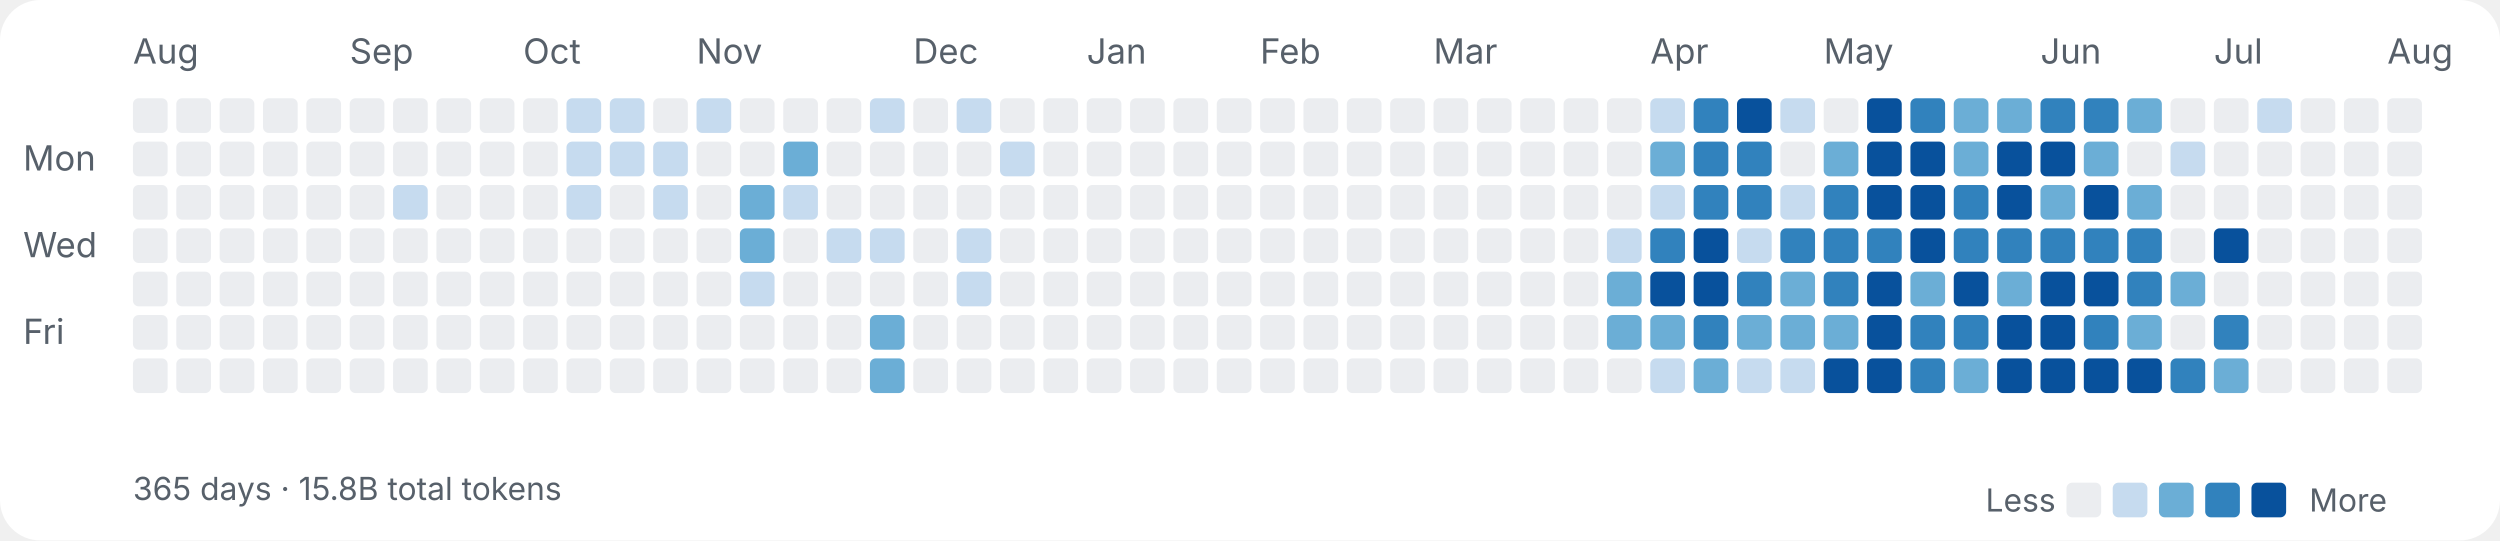
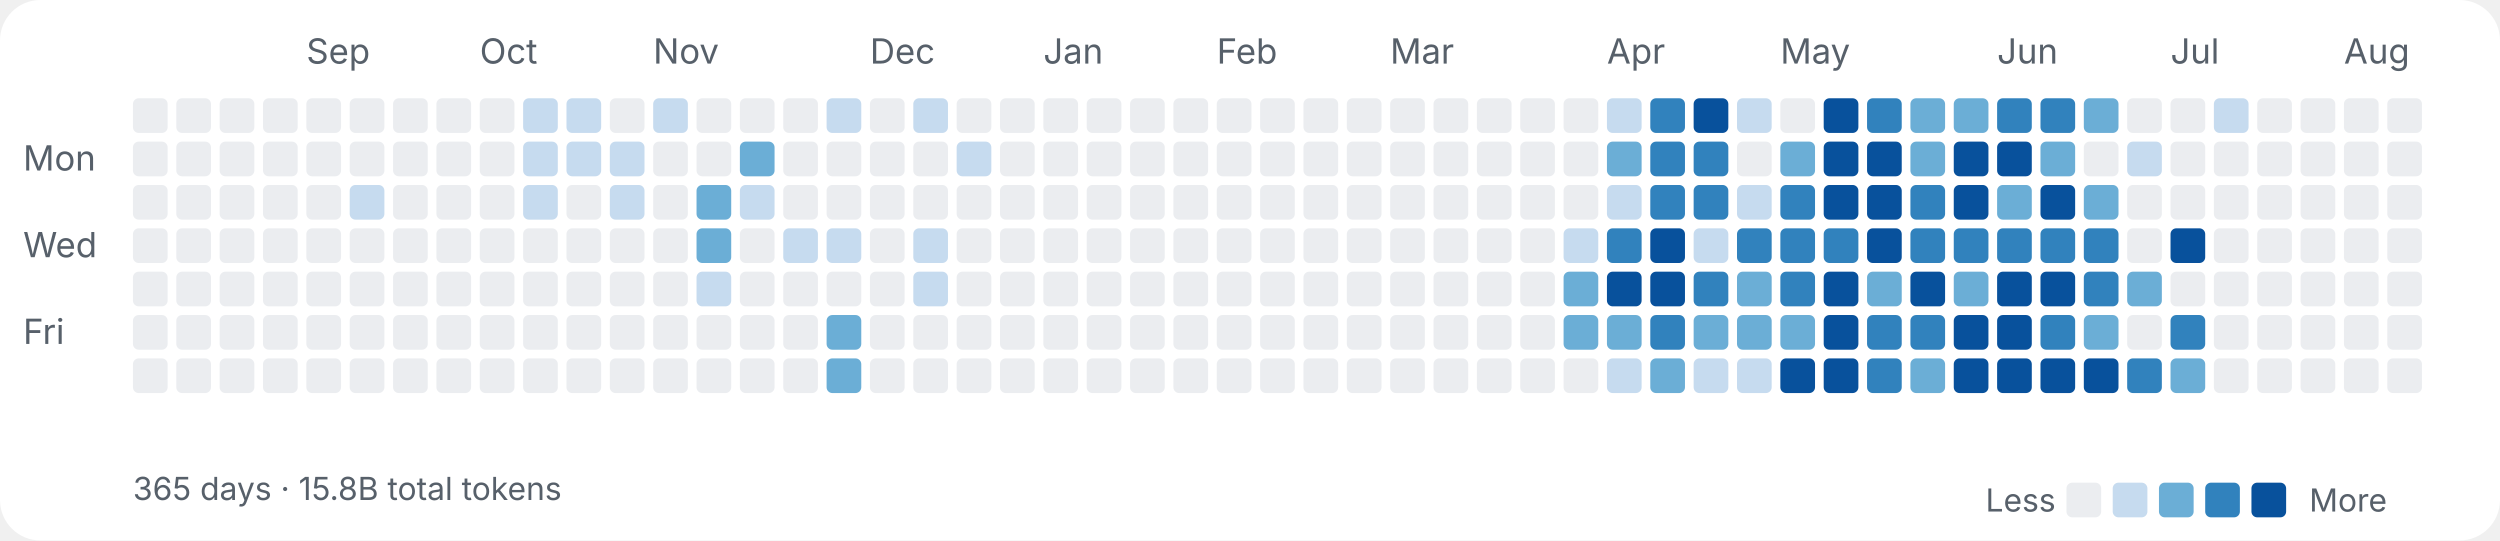
<svg xmlns="http://www.w3.org/2000/svg" width="865" height="187" viewBox="0 0 865 187" fill="none">
  <style>
.label{font:12px ui-sans-serif,system-ui,-apple-system,sans-serif;fill:#57606a}
.sub{font:11px ui-sans-serif,system-ui,-apple-system,sans-serif;fill:#57606a}
</style>
  <rect width="100%" height="100%" rx="14" fill="#ffffff" />
  <text class="label" x="8" y="59">Mon</text>
  <text class="label" x="8" y="89">Wed</text>
  <text class="label" x="8" y="119">Fri</text>
-   <text class="label" x="46" y="22">Aug</text>
  <rect x="46" y="34" width="12" height="12" rx="2" fill="#ebedf0" />
  <rect x="46" y="49" width="12" height="12" rx="2" fill="#ebedf0" />
  <rect x="46" y="64" width="12" height="12" rx="2" fill="#ebedf0" />
  <rect x="46" y="79" width="12" height="12" rx="2" fill="#ebedf0" />
  <rect x="46" y="94" width="12" height="12" rx="2" fill="#ebedf0" />
  <rect x="46" y="109" width="12" height="12" rx="2" fill="#ebedf0" />
  <rect x="46" y="124" width="12" height="12" rx="2" fill="#ebedf0" />
  <rect x="61" y="34" width="12" height="12" rx="2" fill="#ebedf0" />
  <rect x="61" y="49" width="12" height="12" rx="2" fill="#ebedf0" />
  <rect x="61" y="64" width="12" height="12" rx="2" fill="#ebedf0" />
  <rect x="61" y="79" width="12" height="12" rx="2" fill="#ebedf0" />
  <rect x="61" y="94" width="12" height="12" rx="2" fill="#ebedf0" />
  <rect x="61" y="109" width="12" height="12" rx="2" fill="#ebedf0" />
  <rect x="61" y="124" width="12" height="12" rx="2" fill="#ebedf0" />
  <rect x="76" y="34" width="12" height="12" rx="2" fill="#ebedf0" />
  <rect x="76" y="49" width="12" height="12" rx="2" fill="#ebedf0" />
  <rect x="76" y="64" width="12" height="12" rx="2" fill="#ebedf0" />
  <rect x="76" y="79" width="12" height="12" rx="2" fill="#ebedf0" />
  <rect x="76" y="94" width="12" height="12" rx="2" fill="#ebedf0" />
  <rect x="76" y="109" width="12" height="12" rx="2" fill="#ebedf0" />
  <rect x="76" y="124" width="12" height="12" rx="2" fill="#ebedf0" />
  <rect x="91" y="34" width="12" height="12" rx="2" fill="#ebedf0" />
  <rect x="91" y="49" width="12" height="12" rx="2" fill="#ebedf0" />
  <rect x="91" y="64" width="12" height="12" rx="2" fill="#ebedf0" />
  <rect x="91" y="79" width="12" height="12" rx="2" fill="#ebedf0" />
  <rect x="91" y="94" width="12" height="12" rx="2" fill="#ebedf0" />
  <rect x="91" y="109" width="12" height="12" rx="2" fill="#ebedf0" />
  <rect x="91" y="124" width="12" height="12" rx="2" fill="#ebedf0" />
+   <text class="label" x="106" y="22">Sep</text>
  <rect x="106" y="34" width="12" height="12" rx="2" fill="#ebedf0" />
  <rect x="106" y="49" width="12" height="12" rx="2" fill="#ebedf0" />
  <rect x="106" y="64" width="12" height="12" rx="2" fill="#ebedf0" />
  <rect x="106" y="79" width="12" height="12" rx="2" fill="#ebedf0" />
  <rect x="106" y="94" width="12" height="12" rx="2" fill="#ebedf0" />
  <rect x="106" y="109" width="12" height="12" rx="2" fill="#ebedf0" />
  <rect x="106" y="124" width="12" height="12" rx="2" fill="#ebedf0" />
-   <text class="label" x="121" y="22">Sep</text>
  <rect x="121" y="34" width="12" height="12" rx="2" fill="#ebedf0" />
  <rect x="121" y="49" width="12" height="12" rx="2" fill="#ebedf0" />
-   <rect x="121" y="64" width="12" height="12" rx="2" fill="#ebedf0" />
+   <rect x="121" y="64" width="12" height="12" rx="2" fill="#c6dbef" />
  <rect x="121" y="79" width="12" height="12" rx="2" fill="#ebedf0" />
  <rect x="121" y="94" width="12" height="12" rx="2" fill="#ebedf0" />
  <rect x="121" y="109" width="12" height="12" rx="2" fill="#ebedf0" />
  <rect x="121" y="124" width="12" height="12" rx="2" fill="#ebedf0" />
  <rect x="136" y="34" width="12" height="12" rx="2" fill="#ebedf0" />
  <rect x="136" y="49" width="12" height="12" rx="2" fill="#ebedf0" />
-   <rect x="136" y="64" width="12" height="12" rx="2" fill="#c6dbef" />
+   <rect x="136" y="64" width="12" height="12" rx="2" fill="#ebedf0" />
  <rect x="136" y="79" width="12" height="12" rx="2" fill="#ebedf0" />
  <rect x="136" y="94" width="12" height="12" rx="2" fill="#ebedf0" />
  <rect x="136" y="109" width="12" height="12" rx="2" fill="#ebedf0" />
  <rect x="136" y="124" width="12" height="12" rx="2" fill="#ebedf0" />
  <rect x="151" y="34" width="12" height="12" rx="2" fill="#ebedf0" />
  <rect x="151" y="49" width="12" height="12" rx="2" fill="#ebedf0" />
  <rect x="151" y="64" width="12" height="12" rx="2" fill="#ebedf0" />
  <rect x="151" y="79" width="12" height="12" rx="2" fill="#ebedf0" />
  <rect x="151" y="94" width="12" height="12" rx="2" fill="#ebedf0" />
  <rect x="151" y="109" width="12" height="12" rx="2" fill="#ebedf0" />
  <rect x="151" y="124" width="12" height="12" rx="2" fill="#ebedf0" />
+   <text class="label" x="166" y="22">Oct</text>
  <rect x="166" y="34" width="12" height="12" rx="2" fill="#ebedf0" />
  <rect x="166" y="49" width="12" height="12" rx="2" fill="#ebedf0" />
  <rect x="166" y="64" width="12" height="12" rx="2" fill="#ebedf0" />
  <rect x="166" y="79" width="12" height="12" rx="2" fill="#ebedf0" />
  <rect x="166" y="94" width="12" height="12" rx="2" fill="#ebedf0" />
  <rect x="166" y="109" width="12" height="12" rx="2" fill="#ebedf0" />
  <rect x="166" y="124" width="12" height="12" rx="2" fill="#ebedf0" />
-   <text class="label" x="181" y="22">Oct</text>
-   <rect x="181" y="34" width="12" height="12" rx="2" fill="#ebedf0" />
-   <rect x="181" y="49" width="12" height="12" rx="2" fill="#ebedf0" />
-   <rect x="181" y="64" width="12" height="12" rx="2" fill="#ebedf0" />
+   <rect x="181" y="34" width="12" height="12" rx="2" fill="#c6dbef" />
+   <rect x="181" y="49" width="12" height="12" rx="2" fill="#c6dbef" />
+   <rect x="181" y="64" width="12" height="12" rx="2" fill="#c6dbef" />
  <rect x="181" y="79" width="12" height="12" rx="2" fill="#ebedf0" />
  <rect x="181" y="94" width="12" height="12" rx="2" fill="#ebedf0" />
  <rect x="181" y="109" width="12" height="12" rx="2" fill="#ebedf0" />
  <rect x="181" y="124" width="12" height="12" rx="2" fill="#ebedf0" />
  <rect x="196" y="34" width="12" height="12" rx="2" fill="#c6dbef" />
  <rect x="196" y="49" width="12" height="12" rx="2" fill="#c6dbef" />
-   <rect x="196" y="64" width="12" height="12" rx="2" fill="#c6dbef" />
+   <rect x="196" y="64" width="12" height="12" rx="2" fill="#ebedf0" />
  <rect x="196" y="79" width="12" height="12" rx="2" fill="#ebedf0" />
  <rect x="196" y="94" width="12" height="12" rx="2" fill="#ebedf0" />
  <rect x="196" y="109" width="12" height="12" rx="2" fill="#ebedf0" />
  <rect x="196" y="124" width="12" height="12" rx="2" fill="#ebedf0" />
-   <rect x="211" y="34" width="12" height="12" rx="2" fill="#c6dbef" />
+   <rect x="211" y="34" width="12" height="12" rx="2" fill="#ebedf0" />
  <rect x="211" y="49" width="12" height="12" rx="2" fill="#c6dbef" />
-   <rect x="211" y="64" width="12" height="12" rx="2" fill="#ebedf0" />
+   <rect x="211" y="64" width="12" height="12" rx="2" fill="#c6dbef" />
  <rect x="211" y="79" width="12" height="12" rx="2" fill="#ebedf0" />
  <rect x="211" y="94" width="12" height="12" rx="2" fill="#ebedf0" />
  <rect x="211" y="109" width="12" height="12" rx="2" fill="#ebedf0" />
  <rect x="211" y="124" width="12" height="12" rx="2" fill="#ebedf0" />
-   <rect x="226" y="34" width="12" height="12" rx="2" fill="#ebedf0" />
-   <rect x="226" y="49" width="12" height="12" rx="2" fill="#c6dbef" />
-   <rect x="226" y="64" width="12" height="12" rx="2" fill="#c6dbef" />
+   <text class="label" x="226" y="22">Nov</text>
+   <rect x="226" y="34" width="12" height="12" rx="2" fill="#c6dbef" />
+   <rect x="226" y="49" width="12" height="12" rx="2" fill="#ebedf0" />
+   <rect x="226" y="64" width="12" height="12" rx="2" fill="#ebedf0" />
  <rect x="226" y="79" width="12" height="12" rx="2" fill="#ebedf0" />
  <rect x="226" y="94" width="12" height="12" rx="2" fill="#ebedf0" />
  <rect x="226" y="109" width="12" height="12" rx="2" fill="#ebedf0" />
  <rect x="226" y="124" width="12" height="12" rx="2" fill="#ebedf0" />
-   <text class="label" x="241" y="22">Nov</text>
-   <rect x="241" y="34" width="12" height="12" rx="2" fill="#c6dbef" />
+   <rect x="241" y="34" width="12" height="12" rx="2" fill="#ebedf0" />
  <rect x="241" y="49" width="12" height="12" rx="2" fill="#ebedf0" />
-   <rect x="241" y="64" width="12" height="12" rx="2" fill="#ebedf0" />
-   <rect x="241" y="79" width="12" height="12" rx="2" fill="#ebedf0" />
-   <rect x="241" y="94" width="12" height="12" rx="2" fill="#ebedf0" />
+   <rect x="241" y="64" width="12" height="12" rx="2" fill="#6baed6" />
+   <rect x="241" y="79" width="12" height="12" rx="2" fill="#6baed6" />
+   <rect x="241" y="94" width="12" height="12" rx="2" fill="#c6dbef" />
  <rect x="241" y="109" width="12" height="12" rx="2" fill="#ebedf0" />
  <rect x="241" y="124" width="12" height="12" rx="2" fill="#ebedf0" />
  <rect x="256" y="34" width="12" height="12" rx="2" fill="#ebedf0" />
-   <rect x="256" y="49" width="12" height="12" rx="2" fill="#ebedf0" />
-   <rect x="256" y="64" width="12" height="12" rx="2" fill="#6baed6" />
-   <rect x="256" y="79" width="12" height="12" rx="2" fill="#6baed6" />
-   <rect x="256" y="94" width="12" height="12" rx="2" fill="#c6dbef" />
+   <rect x="256" y="49" width="12" height="12" rx="2" fill="#6baed6" />
+   <rect x="256" y="64" width="12" height="12" rx="2" fill="#c6dbef" />
+   <rect x="256" y="79" width="12" height="12" rx="2" fill="#ebedf0" />
+   <rect x="256" y="94" width="12" height="12" rx="2" fill="#ebedf0" />
  <rect x="256" y="109" width="12" height="12" rx="2" fill="#ebedf0" />
  <rect x="256" y="124" width="12" height="12" rx="2" fill="#ebedf0" />
  <rect x="271" y="34" width="12" height="12" rx="2" fill="#ebedf0" />
-   <rect x="271" y="49" width="12" height="12" rx="2" fill="#6baed6" />
-   <rect x="271" y="64" width="12" height="12" rx="2" fill="#c6dbef" />
-   <rect x="271" y="79" width="12" height="12" rx="2" fill="#ebedf0" />
+   <rect x="271" y="49" width="12" height="12" rx="2" fill="#ebedf0" />
+   <rect x="271" y="64" width="12" height="12" rx="2" fill="#ebedf0" />
+   <rect x="271" y="79" width="12" height="12" rx="2" fill="#c6dbef" />
  <rect x="271" y="94" width="12" height="12" rx="2" fill="#ebedf0" />
  <rect x="271" y="109" width="12" height="12" rx="2" fill="#ebedf0" />
  <rect x="271" y="124" width="12" height="12" rx="2" fill="#ebedf0" />
-   <rect x="286" y="34" width="12" height="12" rx="2" fill="#ebedf0" />
+   <rect x="286" y="34" width="12" height="12" rx="2" fill="#c6dbef" />
  <rect x="286" y="49" width="12" height="12" rx="2" fill="#ebedf0" />
  <rect x="286" y="64" width="12" height="12" rx="2" fill="#ebedf0" />
  <rect x="286" y="79" width="12" height="12" rx="2" fill="#c6dbef" />
  <rect x="286" y="94" width="12" height="12" rx="2" fill="#ebedf0" />
-   <rect x="286" y="109" width="12" height="12" rx="2" fill="#ebedf0" />
-   <rect x="286" y="124" width="12" height="12" rx="2" fill="#ebedf0" />
-   <rect x="301" y="34" width="12" height="12" rx="2" fill="#c6dbef" />
+   <rect x="286" y="109" width="12" height="12" rx="2" fill="#6baed6" />
+   <rect x="286" y="124" width="12" height="12" rx="2" fill="#6baed6" />
+   <text class="label" x="301" y="22">Dec</text>
+   <rect x="301" y="34" width="12" height="12" rx="2" fill="#ebedf0" />
  <rect x="301" y="49" width="12" height="12" rx="2" fill="#ebedf0" />
  <rect x="301" y="64" width="12" height="12" rx="2" fill="#ebedf0" />
-   <rect x="301" y="79" width="12" height="12" rx="2" fill="#c6dbef" />
+   <rect x="301" y="79" width="12" height="12" rx="2" fill="#ebedf0" />
  <rect x="301" y="94" width="12" height="12" rx="2" fill="#ebedf0" />
-   <rect x="301" y="109" width="12" height="12" rx="2" fill="#6baed6" />
-   <rect x="301" y="124" width="12" height="12" rx="2" fill="#6baed6" />
-   <text class="label" x="316" y="22">Dec</text>
-   <rect x="316" y="34" width="12" height="12" rx="2" fill="#ebedf0" />
+   <rect x="301" y="109" width="12" height="12" rx="2" fill="#ebedf0" />
+   <rect x="301" y="124" width="12" height="12" rx="2" fill="#ebedf0" />
+   <rect x="316" y="34" width="12" height="12" rx="2" fill="#c6dbef" />
  <rect x="316" y="49" width="12" height="12" rx="2" fill="#ebedf0" />
  <rect x="316" y="64" width="12" height="12" rx="2" fill="#ebedf0" />
-   <rect x="316" y="79" width="12" height="12" rx="2" fill="#ebedf0" />
-   <rect x="316" y="94" width="12" height="12" rx="2" fill="#ebedf0" />
+   <rect x="316" y="79" width="12" height="12" rx="2" fill="#c6dbef" />
+   <rect x="316" y="94" width="12" height="12" rx="2" fill="#c6dbef" />
  <rect x="316" y="109" width="12" height="12" rx="2" fill="#ebedf0" />
  <rect x="316" y="124" width="12" height="12" rx="2" fill="#ebedf0" />
-   <rect x="331" y="34" width="12" height="12" rx="2" fill="#c6dbef" />
-   <rect x="331" y="49" width="12" height="12" rx="2" fill="#ebedf0" />
+   <rect x="331" y="34" width="12" height="12" rx="2" fill="#ebedf0" />
+   <rect x="331" y="49" width="12" height="12" rx="2" fill="#c6dbef" />
  <rect x="331" y="64" width="12" height="12" rx="2" fill="#ebedf0" />
-   <rect x="331" y="79" width="12" height="12" rx="2" fill="#c6dbef" />
-   <rect x="331" y="94" width="12" height="12" rx="2" fill="#c6dbef" />
+   <rect x="331" y="79" width="12" height="12" rx="2" fill="#ebedf0" />
+   <rect x="331" y="94" width="12" height="12" rx="2" fill="#ebedf0" />
  <rect x="331" y="109" width="12" height="12" rx="2" fill="#ebedf0" />
  <rect x="331" y="124" width="12" height="12" rx="2" fill="#ebedf0" />
  <rect x="346" y="34" width="12" height="12" rx="2" fill="#ebedf0" />
-   <rect x="346" y="49" width="12" height="12" rx="2" fill="#c6dbef" />
+   <rect x="346" y="49" width="12" height="12" rx="2" fill="#ebedf0" />
  <rect x="346" y="64" width="12" height="12" rx="2" fill="#ebedf0" />
  <rect x="346" y="79" width="12" height="12" rx="2" fill="#ebedf0" />
  <rect x="346" y="94" width="12" height="12" rx="2" fill="#ebedf0" />
  <rect x="346" y="109" width="12" height="12" rx="2" fill="#ebedf0" />
  <rect x="346" y="124" width="12" height="12" rx="2" fill="#ebedf0" />
+   <text class="label" x="361" y="22">Jan</text>
  <rect x="361" y="34" width="12" height="12" rx="2" fill="#ebedf0" />
  <rect x="361" y="49" width="12" height="12" rx="2" fill="#ebedf0" />
  <rect x="361" y="64" width="12" height="12" rx="2" fill="#ebedf0" />
  <rect x="361" y="79" width="12" height="12" rx="2" fill="#ebedf0" />
  <rect x="361" y="94" width="12" height="12" rx="2" fill="#ebedf0" />
  <rect x="361" y="109" width="12" height="12" rx="2" fill="#ebedf0" />
  <rect x="361" y="124" width="12" height="12" rx="2" fill="#ebedf0" />
-   <text class="label" x="376" y="22">Jan</text>
  <rect x="376" y="34" width="12" height="12" rx="2" fill="#ebedf0" />
  <rect x="376" y="49" width="12" height="12" rx="2" fill="#ebedf0" />
  <rect x="376" y="64" width="12" height="12" rx="2" fill="#ebedf0" />
  <rect x="376" y="79" width="12" height="12" rx="2" fill="#ebedf0" />
  <rect x="376" y="94" width="12" height="12" rx="2" fill="#ebedf0" />
  <rect x="376" y="109" width="12" height="12" rx="2" fill="#ebedf0" />
  <rect x="376" y="124" width="12" height="12" rx="2" fill="#ebedf0" />
  <rect x="391" y="34" width="12" height="12" rx="2" fill="#ebedf0" />
  <rect x="391" y="49" width="12" height="12" rx="2" fill="#ebedf0" />
  <rect x="391" y="64" width="12" height="12" rx="2" fill="#ebedf0" />
  <rect x="391" y="79" width="12" height="12" rx="2" fill="#ebedf0" />
  <rect x="391" y="94" width="12" height="12" rx="2" fill="#ebedf0" />
  <rect x="391" y="109" width="12" height="12" rx="2" fill="#ebedf0" />
  <rect x="391" y="124" width="12" height="12" rx="2" fill="#ebedf0" />
  <rect x="406" y="34" width="12" height="12" rx="2" fill="#ebedf0" />
  <rect x="406" y="49" width="12" height="12" rx="2" fill="#ebedf0" />
  <rect x="406" y="64" width="12" height="12" rx="2" fill="#ebedf0" />
  <rect x="406" y="79" width="12" height="12" rx="2" fill="#ebedf0" />
  <rect x="406" y="94" width="12" height="12" rx="2" fill="#ebedf0" />
  <rect x="406" y="109" width="12" height="12" rx="2" fill="#ebedf0" />
  <rect x="406" y="124" width="12" height="12" rx="2" fill="#ebedf0" />
+   <text class="label" x="421" y="22">Feb</text>
  <rect x="421" y="34" width="12" height="12" rx="2" fill="#ebedf0" />
  <rect x="421" y="49" width="12" height="12" rx="2" fill="#ebedf0" />
  <rect x="421" y="64" width="12" height="12" rx="2" fill="#ebedf0" />
  <rect x="421" y="79" width="12" height="12" rx="2" fill="#ebedf0" />
  <rect x="421" y="94" width="12" height="12" rx="2" fill="#ebedf0" />
  <rect x="421" y="109" width="12" height="12" rx="2" fill="#ebedf0" />
  <rect x="421" y="124" width="12" height="12" rx="2" fill="#ebedf0" />
-   <text class="label" x="436" y="22">Feb</text>
  <rect x="436" y="34" width="12" height="12" rx="2" fill="#ebedf0" />
  <rect x="436" y="49" width="12" height="12" rx="2" fill="#ebedf0" />
  <rect x="436" y="64" width="12" height="12" rx="2" fill="#ebedf0" />
  <rect x="436" y="79" width="12" height="12" rx="2" fill="#ebedf0" />
  <rect x="436" y="94" width="12" height="12" rx="2" fill="#ebedf0" />
  <rect x="436" y="109" width="12" height="12" rx="2" fill="#ebedf0" />
  <rect x="436" y="124" width="12" height="12" rx="2" fill="#ebedf0" />
  <rect x="451" y="34" width="12" height="12" rx="2" fill="#ebedf0" />
  <rect x="451" y="49" width="12" height="12" rx="2" fill="#ebedf0" />
  <rect x="451" y="64" width="12" height="12" rx="2" fill="#ebedf0" />
  <rect x="451" y="79" width="12" height="12" rx="2" fill="#ebedf0" />
  <rect x="451" y="94" width="12" height="12" rx="2" fill="#ebedf0" />
  <rect x="451" y="109" width="12" height="12" rx="2" fill="#ebedf0" />
  <rect x="451" y="124" width="12" height="12" rx="2" fill="#ebedf0" />
  <rect x="466" y="34" width="12" height="12" rx="2" fill="#ebedf0" />
  <rect x="466" y="49" width="12" height="12" rx="2" fill="#ebedf0" />
  <rect x="466" y="64" width="12" height="12" rx="2" fill="#ebedf0" />
  <rect x="466" y="79" width="12" height="12" rx="2" fill="#ebedf0" />
  <rect x="466" y="94" width="12" height="12" rx="2" fill="#ebedf0" />
  <rect x="466" y="109" width="12" height="12" rx="2" fill="#ebedf0" />
  <rect x="466" y="124" width="12" height="12" rx="2" fill="#ebedf0" />
+   <text class="label" x="481" y="22">Mar</text>
  <rect x="481" y="34" width="12" height="12" rx="2" fill="#ebedf0" />
  <rect x="481" y="49" width="12" height="12" rx="2" fill="#ebedf0" />
  <rect x="481" y="64" width="12" height="12" rx="2" fill="#ebedf0" />
  <rect x="481" y="79" width="12" height="12" rx="2" fill="#ebedf0" />
  <rect x="481" y="94" width="12" height="12" rx="2" fill="#ebedf0" />
  <rect x="481" y="109" width="12" height="12" rx="2" fill="#ebedf0" />
  <rect x="481" y="124" width="12" height="12" rx="2" fill="#ebedf0" />
-   <text class="label" x="496" y="22">Mar</text>
  <rect x="496" y="34" width="12" height="12" rx="2" fill="#ebedf0" />
  <rect x="496" y="49" width="12" height="12" rx="2" fill="#ebedf0" />
  <rect x="496" y="64" width="12" height="12" rx="2" fill="#ebedf0" />
  <rect x="496" y="79" width="12" height="12" rx="2" fill="#ebedf0" />
  <rect x="496" y="94" width="12" height="12" rx="2" fill="#ebedf0" />
  <rect x="496" y="109" width="12" height="12" rx="2" fill="#ebedf0" />
  <rect x="496" y="124" width="12" height="12" rx="2" fill="#ebedf0" />
  <rect x="511" y="34" width="12" height="12" rx="2" fill="#ebedf0" />
  <rect x="511" y="49" width="12" height="12" rx="2" fill="#ebedf0" />
  <rect x="511" y="64" width="12" height="12" rx="2" fill="#ebedf0" />
  <rect x="511" y="79" width="12" height="12" rx="2" fill="#ebedf0" />
  <rect x="511" y="94" width="12" height="12" rx="2" fill="#ebedf0" />
  <rect x="511" y="109" width="12" height="12" rx="2" fill="#ebedf0" />
  <rect x="511" y="124" width="12" height="12" rx="2" fill="#ebedf0" />
  <rect x="526" y="34" width="12" height="12" rx="2" fill="#ebedf0" />
  <rect x="526" y="49" width="12" height="12" rx="2" fill="#ebedf0" />
  <rect x="526" y="64" width="12" height="12" rx="2" fill="#ebedf0" />
  <rect x="526" y="79" width="12" height="12" rx="2" fill="#ebedf0" />
  <rect x="526" y="94" width="12" height="12" rx="2" fill="#ebedf0" />
  <rect x="526" y="109" width="12" height="12" rx="2" fill="#ebedf0" />
  <rect x="526" y="124" width="12" height="12" rx="2" fill="#ebedf0" />
  <rect x="541" y="34" width="12" height="12" rx="2" fill="#ebedf0" />
  <rect x="541" y="49" width="12" height="12" rx="2" fill="#ebedf0" />
  <rect x="541" y="64" width="12" height="12" rx="2" fill="#ebedf0" />
-   <rect x="541" y="79" width="12" height="12" rx="2" fill="#ebedf0" />
-   <rect x="541" y="94" width="12" height="12" rx="2" fill="#ebedf0" />
-   <rect x="541" y="109" width="12" height="12" rx="2" fill="#ebedf0" />
+   <rect x="541" y="79" width="12" height="12" rx="2" fill="#c6dbef" />
+   <rect x="541" y="94" width="12" height="12" rx="2" fill="#6baed6" />
+   <rect x="541" y="109" width="12" height="12" rx="2" fill="#6baed6" />
  <rect x="541" y="124" width="12" height="12" rx="2" fill="#ebedf0" />
-   <rect x="556" y="34" width="12" height="12" rx="2" fill="#ebedf0" />
-   <rect x="556" y="49" width="12" height="12" rx="2" fill="#ebedf0" />
-   <rect x="556" y="64" width="12" height="12" rx="2" fill="#ebedf0" />
-   <rect x="556" y="79" width="12" height="12" rx="2" fill="#c6dbef" />
-   <rect x="556" y="94" width="12" height="12" rx="2" fill="#6baed6" />
+   <text class="label" x="556" y="22">Apr</text>
+   <rect x="556" y="34" width="12" height="12" rx="2" fill="#c6dbef" />
+   <rect x="556" y="49" width="12" height="12" rx="2" fill="#6baed6" />
+   <rect x="556" y="64" width="12" height="12" rx="2" fill="#c6dbef" />
+   <rect x="556" y="79" width="12" height="12" rx="2" fill="#3182bd" />
+   <rect x="556" y="94" width="12" height="12" rx="2" fill="#08519c" />
  <rect x="556" y="109" width="12" height="12" rx="2" fill="#6baed6" />
-   <rect x="556" y="124" width="12" height="12" rx="2" fill="#ebedf0" />
-   <text class="label" x="571" y="22">Apr</text>
-   <rect x="571" y="34" width="12" height="12" rx="2" fill="#c6dbef" />
-   <rect x="571" y="49" width="12" height="12" rx="2" fill="#6baed6" />
-   <rect x="571" y="64" width="12" height="12" rx="2" fill="#c6dbef" />
-   <rect x="571" y="79" width="12" height="12" rx="2" fill="#3182bd" />
+   <rect x="556" y="124" width="12" height="12" rx="2" fill="#c6dbef" />
+   <rect x="571" y="34" width="12" height="12" rx="2" fill="#3182bd" />
+   <rect x="571" y="49" width="12" height="12" rx="2" fill="#3182bd" />
+   <rect x="571" y="64" width="12" height="12" rx="2" fill="#3182bd" />
+   <rect x="571" y="79" width="12" height="12" rx="2" fill="#08519c" />
  <rect x="571" y="94" width="12" height="12" rx="2" fill="#08519c" />
-   <rect x="571" y="109" width="12" height="12" rx="2" fill="#6baed6" />
-   <rect x="571" y="124" width="12" height="12" rx="2" fill="#c6dbef" />
-   <rect x="586" y="34" width="12" height="12" rx="2" fill="#3182bd" />
+   <rect x="571" y="109" width="12" height="12" rx="2" fill="#3182bd" />
+   <rect x="571" y="124" width="12" height="12" rx="2" fill="#6baed6" />
+   <rect x="586" y="34" width="12" height="12" rx="2" fill="#08519c" />
  <rect x="586" y="49" width="12" height="12" rx="2" fill="#3182bd" />
  <rect x="586" y="64" width="12" height="12" rx="2" fill="#3182bd" />
-   <rect x="586" y="79" width="12" height="12" rx="2" fill="#08519c" />
-   <rect x="586" y="94" width="12" height="12" rx="2" fill="#08519c" />
-   <rect x="586" y="109" width="12" height="12" rx="2" fill="#3182bd" />
-   <rect x="586" y="124" width="12" height="12" rx="2" fill="#6baed6" />
-   <rect x="601" y="34" width="12" height="12" rx="2" fill="#08519c" />
-   <rect x="601" y="49" width="12" height="12" rx="2" fill="#3182bd" />
-   <rect x="601" y="64" width="12" height="12" rx="2" fill="#3182bd" />
-   <rect x="601" y="79" width="12" height="12" rx="2" fill="#c6dbef" />
-   <rect x="601" y="94" width="12" height="12" rx="2" fill="#3182bd" />
+   <rect x="586" y="79" width="12" height="12" rx="2" fill="#c6dbef" />
+   <rect x="586" y="94" width="12" height="12" rx="2" fill="#3182bd" />
+   <rect x="586" y="109" width="12" height="12" rx="2" fill="#6baed6" />
+   <rect x="586" y="124" width="12" height="12" rx="2" fill="#c6dbef" />
+   <rect x="601" y="34" width="12" height="12" rx="2" fill="#c6dbef" />
+   <rect x="601" y="49" width="12" height="12" rx="2" fill="#ebedf0" />
+   <rect x="601" y="64" width="12" height="12" rx="2" fill="#c6dbef" />
+   <rect x="601" y="79" width="12" height="12" rx="2" fill="#3182bd" />
+   <rect x="601" y="94" width="12" height="12" rx="2" fill="#6baed6" />
  <rect x="601" y="109" width="12" height="12" rx="2" fill="#6baed6" />
  <rect x="601" y="124" width="12" height="12" rx="2" fill="#c6dbef" />
-   <rect x="616" y="34" width="12" height="12" rx="2" fill="#c6dbef" />
-   <rect x="616" y="49" width="12" height="12" rx="2" fill="#ebedf0" />
-   <rect x="616" y="64" width="12" height="12" rx="2" fill="#c6dbef" />
+   <text class="label" x="616" y="22">May</text>
+   <rect x="616" y="34" width="12" height="12" rx="2" fill="#ebedf0" />
+   <rect x="616" y="49" width="12" height="12" rx="2" fill="#6baed6" />
+   <rect x="616" y="64" width="12" height="12" rx="2" fill="#3182bd" />
  <rect x="616" y="79" width="12" height="12" rx="2" fill="#3182bd" />
-   <rect x="616" y="94" width="12" height="12" rx="2" fill="#6baed6" />
+   <rect x="616" y="94" width="12" height="12" rx="2" fill="#3182bd" />
  <rect x="616" y="109" width="12" height="12" rx="2" fill="#6baed6" />
-   <rect x="616" y="124" width="12" height="12" rx="2" fill="#c6dbef" />
-   <text class="label" x="631" y="22">May</text>
-   <rect x="631" y="34" width="12" height="12" rx="2" fill="#ebedf0" />
-   <rect x="631" y="49" width="12" height="12" rx="2" fill="#6baed6" />
-   <rect x="631" y="64" width="12" height="12" rx="2" fill="#3182bd" />
+   <rect x="616" y="124" width="12" height="12" rx="2" fill="#08519c" />
+   <rect x="631" y="34" width="12" height="12" rx="2" fill="#08519c" />
+   <rect x="631" y="49" width="12" height="12" rx="2" fill="#08519c" />
+   <rect x="631" y="64" width="12" height="12" rx="2" fill="#08519c" />
  <rect x="631" y="79" width="12" height="12" rx="2" fill="#3182bd" />
-   <rect x="631" y="94" width="12" height="12" rx="2" fill="#3182bd" />
-   <rect x="631" y="109" width="12" height="12" rx="2" fill="#6baed6" />
+   <rect x="631" y="94" width="12" height="12" rx="2" fill="#08519c" />
+   <rect x="631" y="109" width="12" height="12" rx="2" fill="#08519c" />
  <rect x="631" y="124" width="12" height="12" rx="2" fill="#08519c" />
-   <rect x="646" y="34" width="12" height="12" rx="2" fill="#08519c" />
+   <rect x="646" y="34" width="12" height="12" rx="2" fill="#3182bd" />
  <rect x="646" y="49" width="12" height="12" rx="2" fill="#08519c" />
  <rect x="646" y="64" width="12" height="12" rx="2" fill="#08519c" />
-   <rect x="646" y="79" width="12" height="12" rx="2" fill="#3182bd" />
-   <rect x="646" y="94" width="12" height="12" rx="2" fill="#08519c" />
-   <rect x="646" y="109" width="12" height="12" rx="2" fill="#08519c" />
-   <rect x="646" y="124" width="12" height="12" rx="2" fill="#08519c" />
-   <rect x="661" y="34" width="12" height="12" rx="2" fill="#3182bd" />
-   <rect x="661" y="49" width="12" height="12" rx="2" fill="#08519c" />
-   <rect x="661" y="64" width="12" height="12" rx="2" fill="#08519c" />
-   <rect x="661" y="79" width="12" height="12" rx="2" fill="#08519c" />
-   <rect x="661" y="94" width="12" height="12" rx="2" fill="#6baed6" />
+   <rect x="646" y="79" width="12" height="12" rx="2" fill="#08519c" />
+   <rect x="646" y="94" width="12" height="12" rx="2" fill="#6baed6" />
+   <rect x="646" y="109" width="12" height="12" rx="2" fill="#3182bd" />
+   <rect x="646" y="124" width="12" height="12" rx="2" fill="#3182bd" />
+   <rect x="661" y="34" width="12" height="12" rx="2" fill="#6baed6" />
+   <rect x="661" y="49" width="12" height="12" rx="2" fill="#6baed6" />
+   <rect x="661" y="64" width="12" height="12" rx="2" fill="#3182bd" />
+   <rect x="661" y="79" width="12" height="12" rx="2" fill="#3182bd" />
+   <rect x="661" y="94" width="12" height="12" rx="2" fill="#08519c" />
  <rect x="661" y="109" width="12" height="12" rx="2" fill="#3182bd" />
-   <rect x="661" y="124" width="12" height="12" rx="2" fill="#3182bd" />
+   <rect x="661" y="124" width="12" height="12" rx="2" fill="#6baed6" />
  <rect x="676" y="34" width="12" height="12" rx="2" fill="#6baed6" />
-   <rect x="676" y="49" width="12" height="12" rx="2" fill="#6baed6" />
-   <rect x="676" y="64" width="12" height="12" rx="2" fill="#3182bd" />
+   <rect x="676" y="49" width="12" height="12" rx="2" fill="#08519c" />
+   <rect x="676" y="64" width="12" height="12" rx="2" fill="#08519c" />
  <rect x="676" y="79" width="12" height="12" rx="2" fill="#3182bd" />
-   <rect x="676" y="94" width="12" height="12" rx="2" fill="#08519c" />
-   <rect x="676" y="109" width="12" height="12" rx="2" fill="#3182bd" />
-   <rect x="676" y="124" width="12" height="12" rx="2" fill="#6baed6" />
-   <rect x="691" y="34" width="12" height="12" rx="2" fill="#6baed6" />
+   <rect x="676" y="94" width="12" height="12" rx="2" fill="#6baed6" />
+   <rect x="676" y="109" width="12" height="12" rx="2" fill="#08519c" />
+   <rect x="676" y="124" width="12" height="12" rx="2" fill="#08519c" />
+   <text class="label" x="691" y="22">Jun</text>
+   <rect x="691" y="34" width="12" height="12" rx="2" fill="#3182bd" />
  <rect x="691" y="49" width="12" height="12" rx="2" fill="#08519c" />
-   <rect x="691" y="64" width="12" height="12" rx="2" fill="#08519c" />
+   <rect x="691" y="64" width="12" height="12" rx="2" fill="#6baed6" />
  <rect x="691" y="79" width="12" height="12" rx="2" fill="#3182bd" />
-   <rect x="691" y="94" width="12" height="12" rx="2" fill="#6baed6" />
+   <rect x="691" y="94" width="12" height="12" rx="2" fill="#08519c" />
  <rect x="691" y="109" width="12" height="12" rx="2" fill="#08519c" />
  <rect x="691" y="124" width="12" height="12" rx="2" fill="#08519c" />
-   <text class="label" x="706" y="22">Jun</text>
  <rect x="706" y="34" width="12" height="12" rx="2" fill="#3182bd" />
-   <rect x="706" y="49" width="12" height="12" rx="2" fill="#08519c" />
-   <rect x="706" y="64" width="12" height="12" rx="2" fill="#6baed6" />
+   <rect x="706" y="49" width="12" height="12" rx="2" fill="#6baed6" />
+   <rect x="706" y="64" width="12" height="12" rx="2" fill="#08519c" />
  <rect x="706" y="79" width="12" height="12" rx="2" fill="#3182bd" />
  <rect x="706" y="94" width="12" height="12" rx="2" fill="#08519c" />
-   <rect x="706" y="109" width="12" height="12" rx="2" fill="#08519c" />
+   <rect x="706" y="109" width="12" height="12" rx="2" fill="#3182bd" />
  <rect x="706" y="124" width="12" height="12" rx="2" fill="#08519c" />
-   <rect x="721" y="34" width="12" height="12" rx="2" fill="#3182bd" />
-   <rect x="721" y="49" width="12" height="12" rx="2" fill="#6baed6" />
-   <rect x="721" y="64" width="12" height="12" rx="2" fill="#08519c" />
+   <rect x="721" y="34" width="12" height="12" rx="2" fill="#6baed6" />
+   <rect x="721" y="49" width="12" height="12" rx="2" fill="#ebedf0" />
+   <rect x="721" y="64" width="12" height="12" rx="2" fill="#6baed6" />
  <rect x="721" y="79" width="12" height="12" rx="2" fill="#3182bd" />
-   <rect x="721" y="94" width="12" height="12" rx="2" fill="#08519c" />
-   <rect x="721" y="109" width="12" height="12" rx="2" fill="#3182bd" />
+   <rect x="721" y="94" width="12" height="12" rx="2" fill="#3182bd" />
+   <rect x="721" y="109" width="12" height="12" rx="2" fill="#6baed6" />
  <rect x="721" y="124" width="12" height="12" rx="2" fill="#08519c" />
-   <rect x="736" y="34" width="12" height="12" rx="2" fill="#6baed6" />
-   <rect x="736" y="49" width="12" height="12" rx="2" fill="#ebedf0" />
-   <rect x="736" y="64" width="12" height="12" rx="2" fill="#6baed6" />
-   <rect x="736" y="79" width="12" height="12" rx="2" fill="#3182bd" />
-   <rect x="736" y="94" width="12" height="12" rx="2" fill="#3182bd" />
-   <rect x="736" y="109" width="12" height="12" rx="2" fill="#6baed6" />
-   <rect x="736" y="124" width="12" height="12" rx="2" fill="#08519c" />
+   <rect x="736" y="34" width="12" height="12" rx="2" fill="#ebedf0" />
+   <rect x="736" y="49" width="12" height="12" rx="2" fill="#c6dbef" />
+   <rect x="736" y="64" width="12" height="12" rx="2" fill="#ebedf0" />
+   <rect x="736" y="79" width="12" height="12" rx="2" fill="#ebedf0" />
+   <rect x="736" y="94" width="12" height="12" rx="2" fill="#6baed6" />
+   <rect x="736" y="109" width="12" height="12" rx="2" fill="#ebedf0" />
+   <rect x="736" y="124" width="12" height="12" rx="2" fill="#3182bd" />
+   <text class="label" x="751" y="22">Jul</text>
  <rect x="751" y="34" width="12" height="12" rx="2" fill="#ebedf0" />
-   <rect x="751" y="49" width="12" height="12" rx="2" fill="#c6dbef" />
+   <rect x="751" y="49" width="12" height="12" rx="2" fill="#ebedf0" />
  <rect x="751" y="64" width="12" height="12" rx="2" fill="#ebedf0" />
-   <rect x="751" y="79" width="12" height="12" rx="2" fill="#ebedf0" />
-   <rect x="751" y="94" width="12" height="12" rx="2" fill="#6baed6" />
-   <rect x="751" y="109" width="12" height="12" rx="2" fill="#ebedf0" />
-   <rect x="751" y="124" width="12" height="12" rx="2" fill="#3182bd" />
-   <text class="label" x="766" y="22">Jul</text>
-   <rect x="766" y="34" width="12" height="12" rx="2" fill="#ebedf0" />
+   <rect x="751" y="79" width="12" height="12" rx="2" fill="#08519c" />
+   <rect x="751" y="94" width="12" height="12" rx="2" fill="#ebedf0" />
+   <rect x="751" y="109" width="12" height="12" rx="2" fill="#3182bd" />
+   <rect x="751" y="124" width="12" height="12" rx="2" fill="#6baed6" />
+   <rect x="766" y="34" width="12" height="12" rx="2" fill="#c6dbef" />
  <rect x="766" y="49" width="12" height="12" rx="2" fill="#ebedf0" />
  <rect x="766" y="64" width="12" height="12" rx="2" fill="#ebedf0" />
-   <rect x="766" y="79" width="12" height="12" rx="2" fill="#08519c" />
+   <rect x="766" y="79" width="12" height="12" rx="2" fill="#ebedf0" />
  <rect x="766" y="94" width="12" height="12" rx="2" fill="#ebedf0" />
-   <rect x="766" y="109" width="12" height="12" rx="2" fill="#3182bd" />
-   <rect x="766" y="124" width="12" height="12" rx="2" fill="#6baed6" />
-   <rect x="781" y="34" width="12" height="12" rx="2" fill="#c6dbef" />
+   <rect x="766" y="109" width="12" height="12" rx="2" fill="#ebedf0" />
+   <rect x="766" y="124" width="12" height="12" rx="2" fill="#ebedf0" />
+   <rect x="781" y="34" width="12" height="12" rx="2" fill="#ebedf0" />
  <rect x="781" y="49" width="12" height="12" rx="2" fill="#ebedf0" />
  <rect x="781" y="64" width="12" height="12" rx="2" fill="#ebedf0" />
  <rect x="781" y="79" width="12" height="12" rx="2" fill="#ebedf0" />
  <rect x="781" y="94" width="12" height="12" rx="2" fill="#ebedf0" />
  <rect x="781" y="109" width="12" height="12" rx="2" fill="#ebedf0" />
  <rect x="781" y="124" width="12" height="12" rx="2" fill="#ebedf0" />
  <rect x="796" y="34" width="12" height="12" rx="2" fill="#ebedf0" />
  <rect x="796" y="49" width="12" height="12" rx="2" fill="#ebedf0" />
  <rect x="796" y="64" width="12" height="12" rx="2" fill="#ebedf0" />
  <rect x="796" y="79" width="12" height="12" rx="2" fill="#ebedf0" />
  <rect x="796" y="94" width="12" height="12" rx="2" fill="#ebedf0" />
  <rect x="796" y="109" width="12" height="12" rx="2" fill="#ebedf0" />
  <rect x="796" y="124" width="12" height="12" rx="2" fill="#ebedf0" />
+   <text class="label" x="811" y="22">Aug</text>
  <rect x="811" y="34" width="12" height="12" rx="2" fill="#ebedf0" />
  <rect x="811" y="49" width="12" height="12" rx="2" fill="#ebedf0" />
  <rect x="811" y="64" width="12" height="12" rx="2" fill="#ebedf0" />
  <rect x="811" y="79" width="12" height="12" rx="2" fill="#ebedf0" />
  <rect x="811" y="94" width="12" height="12" rx="2" fill="#ebedf0" />
  <rect x="811" y="109" width="12" height="12" rx="2" fill="#ebedf0" />
  <rect x="811" y="124" width="12" height="12" rx="2" fill="#ebedf0" />
-   <text class="label" x="826" y="22">Aug</text>
  <rect x="826" y="34" width="12" height="12" rx="2" fill="#ebedf0" />
  <rect x="826" y="49" width="12" height="12" rx="2" fill="#ebedf0" />
  <rect x="826" y="64" width="12" height="12" rx="2" fill="#ebedf0" />
  <rect x="826" y="79" width="12" height="12" rx="2" fill="#ebedf0" />
  <rect x="826" y="94" width="12" height="12" rx="2" fill="#ebedf0" />
  <rect x="826" y="109" width="12" height="12" rx="2" fill="#ebedf0" />
  <rect x="826" y="124" width="12" height="12" rx="2" fill="#ebedf0" />
  <text class="sub" x="687" y="177">Less</text>
  <rect x="715" y="167" width="12" height="12" rx="2" fill="#ebedf0" />
  <rect x="731" y="167" width="12" height="12" rx="2" fill="#c6dbef" />
  <rect x="747" y="167" width="12" height="12" rx="2" fill="#6baed6" />
  <rect x="763" y="167" width="12" height="12" rx="2" fill="#3182bd" />
  <rect x="779" y="167" width="12" height="12" rx="2" fill="#08519c" />
  <text class="sub" x="799" y="177">More</text>
  <text class="sub" x="46" y="173">365 days · 15.8B total tokens</text>
</svg>
